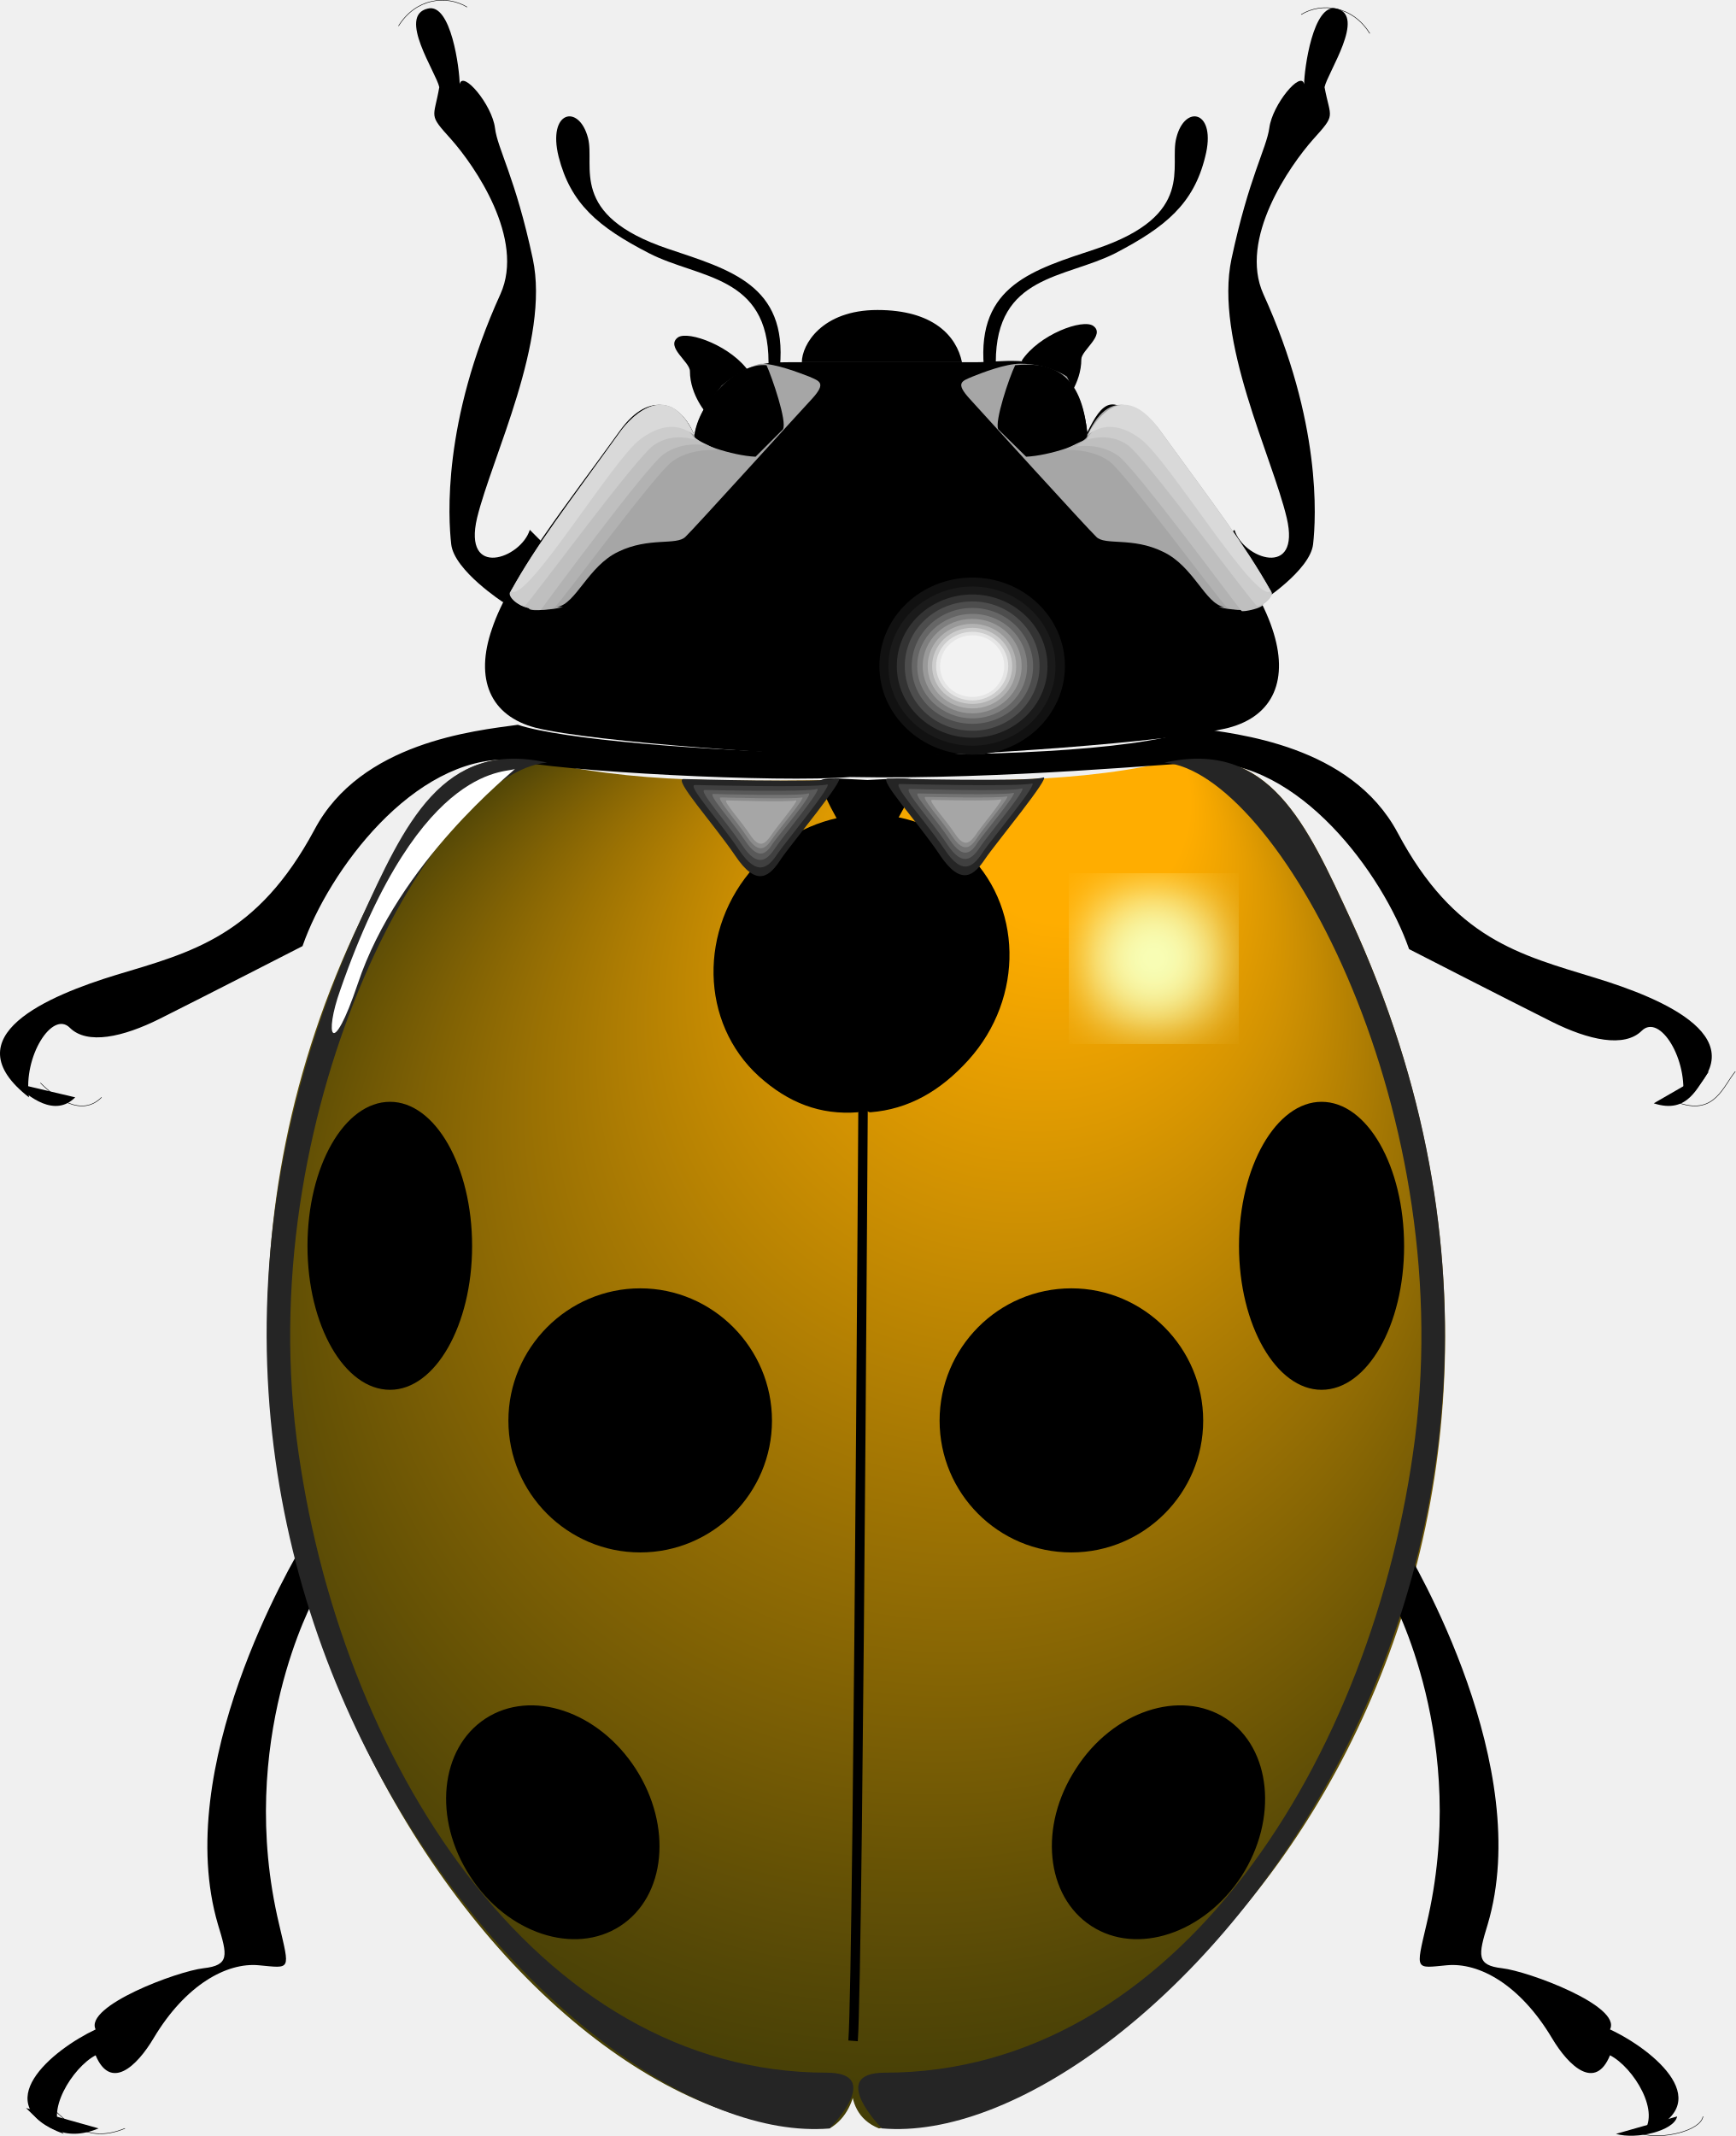
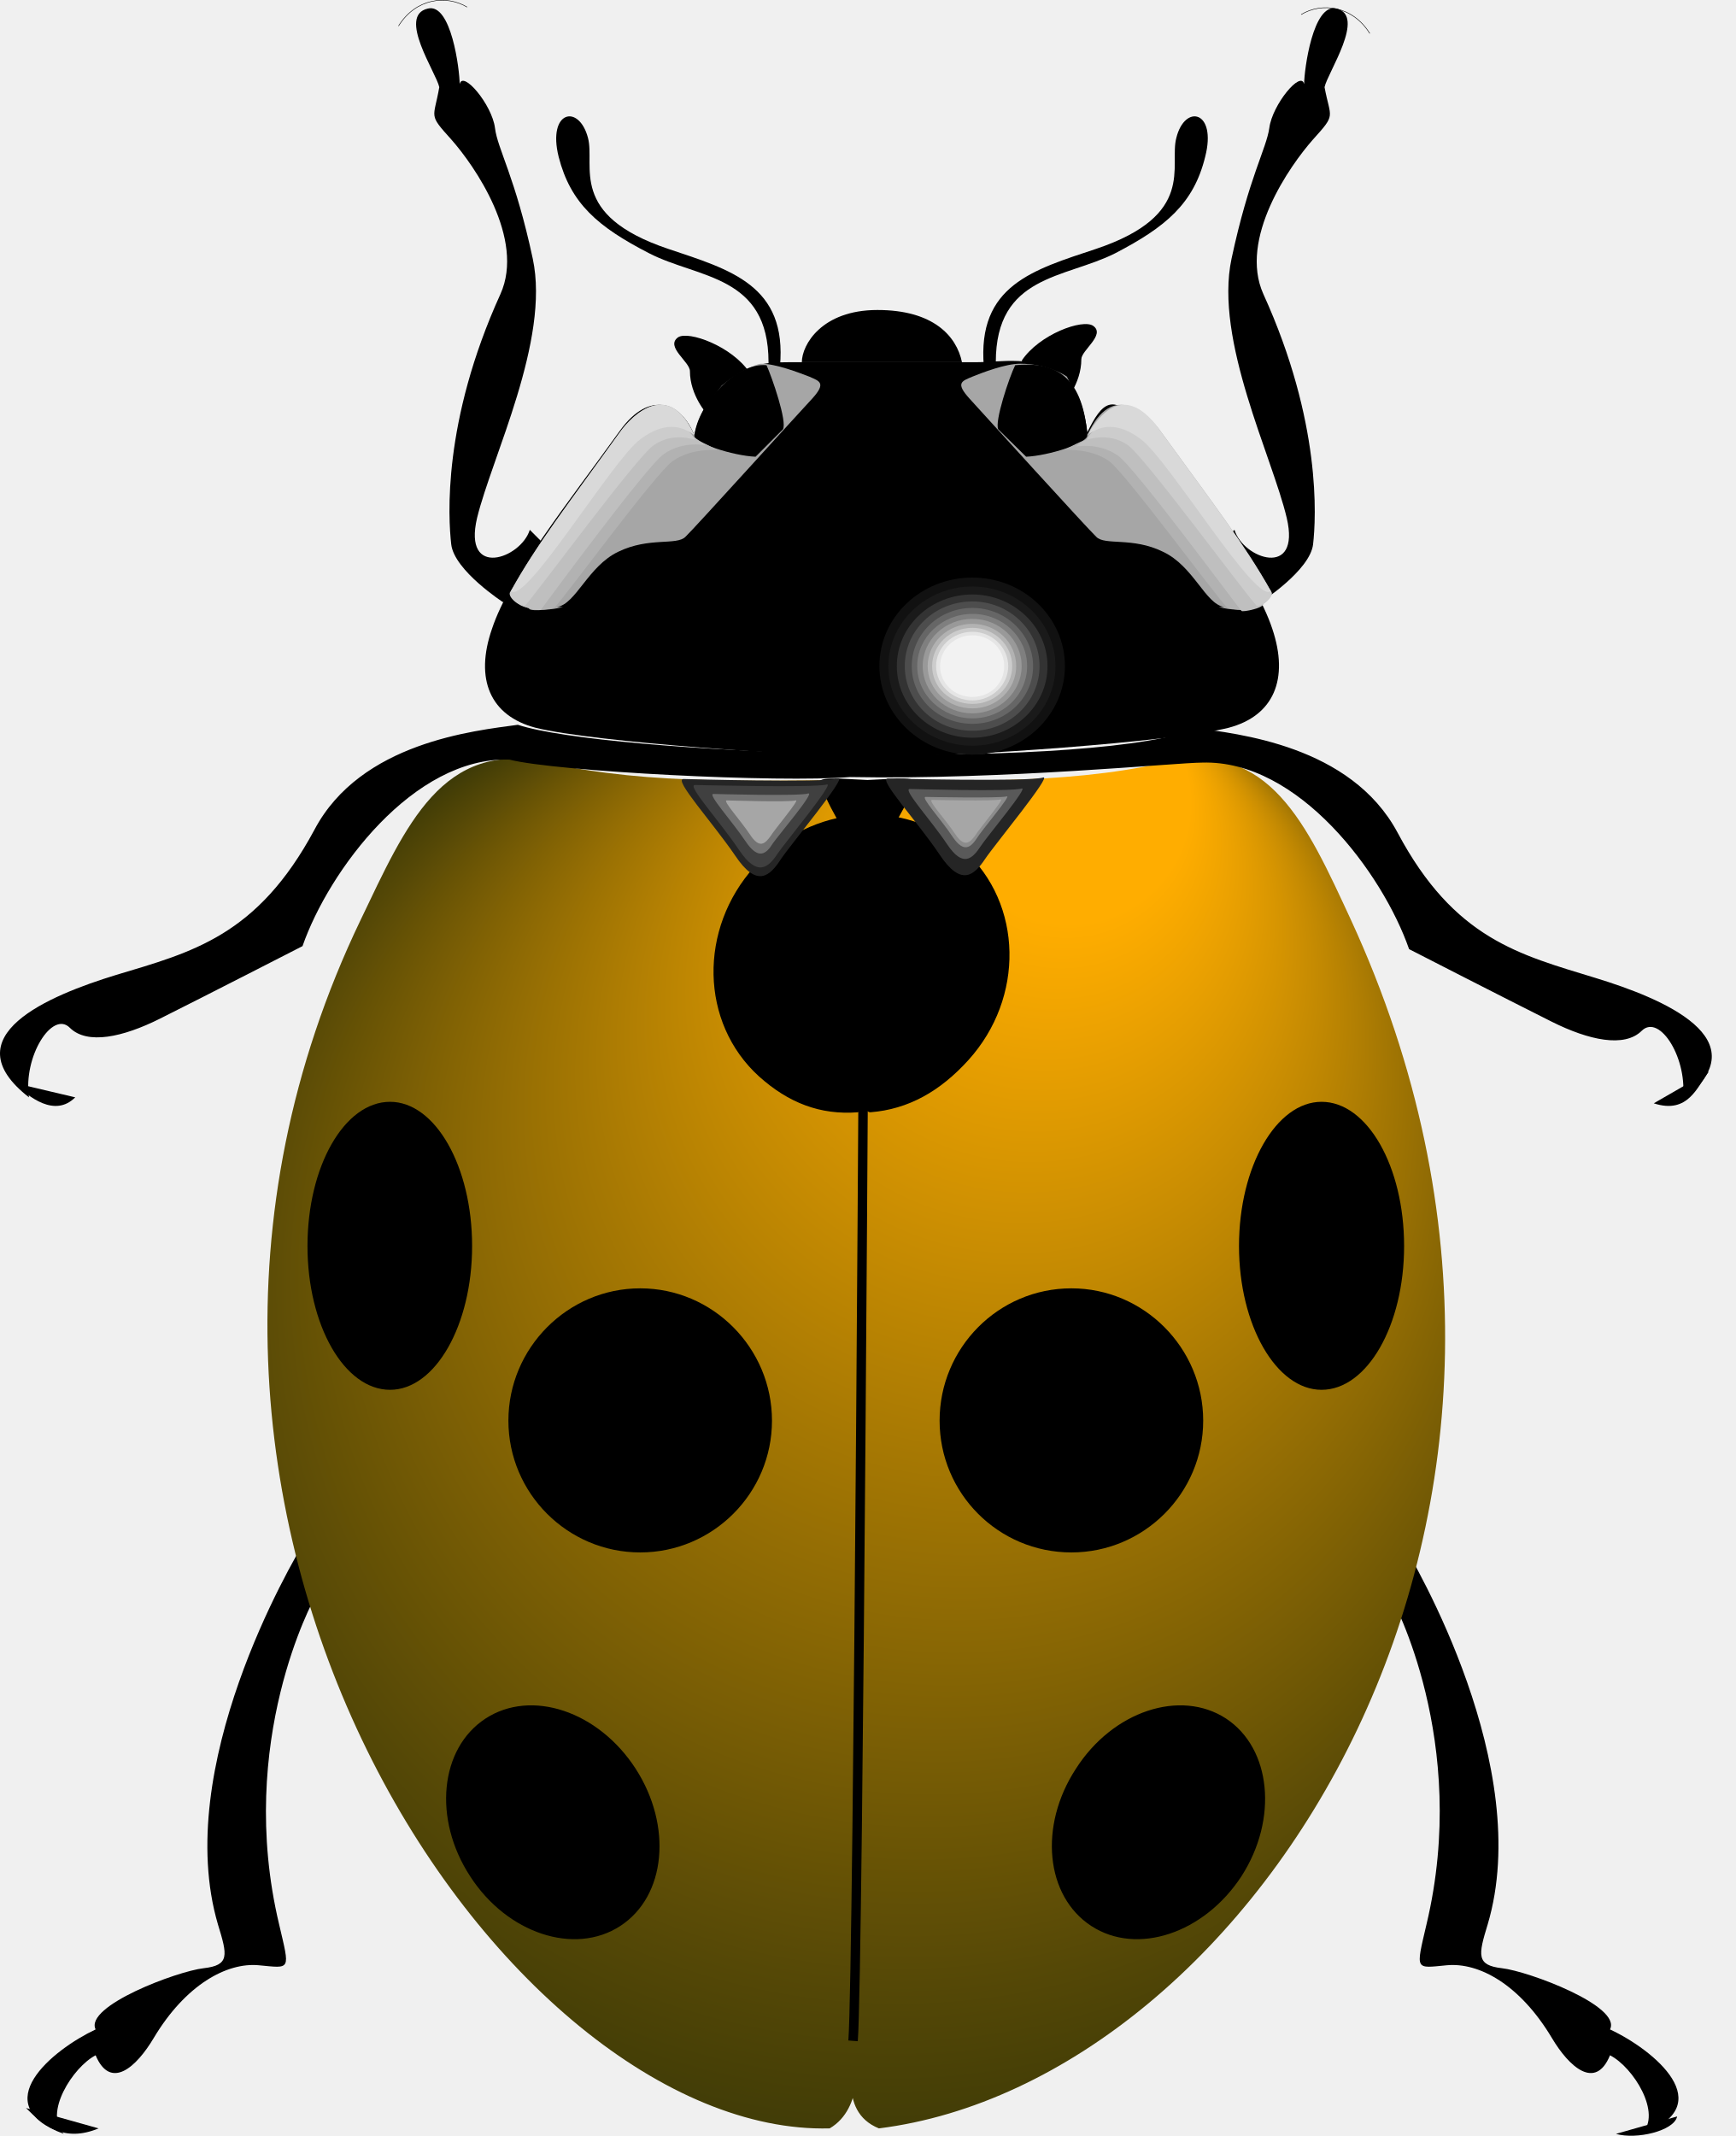
- <svg xmlns="http://www.w3.org/2000/svg" xml:space="preserve" enable-background="new 0 0 252 313" viewBox="0 0 245.737 302.417" height="100%" width="100%" y="0px" x="0px" id="housefly" version="1.1">
+ <svg xmlns="http://www.w3.org/2000/svg" version="1.1" id="housefly" x="0px" y="0px" width="100%" height="100%" viewBox="0 0 245.737 302.417" enable-background="new 0 0 252 313" xml:space="preserve">
  <defs id="defs177" />
  <filter id="AI_GaussianBlur_4">
-     <feGaussianBlur id="feGaussianBlur10" stdDeviation="4" />
+     <feGaussianBlur stdDeviation="4" id="feGaussianBlur10" />
  </filter>
-   <g transform="translate(-5.609194,-5.292161)" id="ladybug_parts">
-     <path id="path13" d="m 131.96,56.576 c 6.548,0 5.563,0 11.76,0 3.662,0 8.45,-1.057 12.321,1.831 3.029,2.253 3.521,8.097 3.521,8.097 2.043,-4.153 3.733,-6.196 8.028,-0.21 7.464,10.282 15.705,20.563 18.168,28.027 2.396,7.112 0.212,12.323 -6.197,14.013 -8.237,2.042 -37.953,4.083 -49.079,4.083 -11.128,0 -40.775,-2.041 -49.013,-4.083 -6.479,-1.69 -8.663,-6.901 -6.197,-14.013 2.464,-7.463 10.704,-17.745 18.097,-28.027 4.297,-5.985 8.803,-3.873 10.563,0.634 0,0 0.776,-4.576 4.438,-7.394 3.448,-2.677 5.21,-2.958 8.941,-2.958 6.198,0 8.029,0 14.649,0 z" />
-     <path id="path15" d="M 116.045,57.209 C 117.102,45.659 109.002,43.477 100.201,40.52 85.976,35.731 89.92,28.76 88.863,24.816 c -1.268,-4.859 -5.775,-3.873 -4.154,2.675 1.69,6.619 5.562,9.93 12.816,13.662 6.969,3.592 16.901,3.029 16.901,15.422 0,1.691 1.619,0.634 1.619,0.634 z" />
-     <path id="path17" d="m 111.749,58.054 c -2.465,-3.732 -8.662,-5.985 -10.141,-4.999 -1.831,1.336 1.69,3.45 1.69,4.788 0,3.45 2.463,6.125 2.463,6.125 z" />
-     <path id="path19" d="m 76.891,90.587 5.353,-8.661 -1.619,-1.62 c -1.268,4.084 -9.508,6.972 -7.465,-1.689 2.112,-8.662 10.351,-25.139 7.887,-36.688 -2.466,-11.55 -5,-15.563 -5.352,-18.521 -0.423,-3.309 -4.578,-8.238 -5.001,-6.197 0,-2.041 -1.196,-11.548 -4.507,-10.703 -4.366,0.986 1.198,9.084 1.621,11.125 -0.776,4.507 -1.621,3.733 1.69,7.395 3.309,3.732 10.491,14.083 6.97,21.9 -8.237,18.098 -7.393,31.689 -6.97,35.421 0.422,3.732 7.393,8.238 7.393,8.238 z" />
-     <path id="path21" d="m 144.916,57.209 c -0.986,-11.55 7.041,-13.732 15.914,-16.689 14.225,-4.789 10.281,-11.76 11.338,-15.704 1.197,-4.859 5.775,-3.873 4.085,2.675 -1.621,6.619 -5.563,9.93 -12.747,13.662 -7.112,3.592 -16.899,3.029 -16.899,15.422 -0.001,1.691 -1.691,0.634 -1.691,0.634 z" />
-     <path id="path23" d="m 150.269,56.364 c 2.465,-3.731 8.661,-5.985 10.14,-4.929 1.762,1.267 -1.691,3.45 -1.691,4.718 0,3.521 -2.463,6.197 -2.463,6.197 z" />
-     <path id="path25" d="m 184.068,90.587 -5.352,-8.661 1.689,-1.62 c 1.197,4.084 9.436,6.972 7.396,-1.689 -2.043,-8.662 -10.281,-25.139 -7.817,-36.688 2.467,-11.55 4.93,-15.563 5.352,-18.521 0.423,-3.309 4.506,-8.238 4.929,-6.197 0,-2.041 1.268,-11.548 4.578,-10.703 4.226,0.986 -1.267,9.084 -1.689,11.125 0.845,4.507 1.689,3.733 -1.621,7.395 -3.309,3.732 -10.561,14.083 -7.041,21.9 8.239,18.098 7.465,31.689 7.041,35.421 -0.423,3.732 -7.465,8.238 -7.465,8.238 z" />
-     <path id="path27" d="m 119.143,56.576 c 0,-2.465 2.815,-7.395 10.703,-7.395 7.887,0 11.197,3.663 11.972,7.395 z" />
-     <path style="fill:#a6a6a6;stroke:#000000;stroke-width:0" id="path29" d="m 107.807,59.884 c 2.463,-2.041 4.998,-3.097 5.561,-3.097 2.113,0 5.354,1.267 6.833,1.83 1.407,0.634 2.464,0.844 0.422,3.099 -2.112,2.253 -16.69,18.379 -17.958,19.576 -1.268,1.269 -5.139,0 -9.505,2.113 -4.296,2.042 -5.987,7.395 -8.664,7.818 h 0.845 c -3.52,0.985 -7.604,0 -7.392,-2.254 3.662,-6.619 8.028,-12.183 15.42,-22.465 1.903,-2.675 7.042,-7.464 10.563,0.423 0.352,-2.746 3.875,-7.043 3.875,-7.043 z" />
-     <path id="path31" d="m 114.144,56.998 c 0.772,1.69 2.958,8.028 2.322,9.083 l -3.871,3.874 c -3.239,-0.14 -8.873,-1.972 -8.663,-3.028 0.562,-4.576 5.987,-10.351 10.212,-9.929 z" />
-     <radialGradient gradientUnits="userSpaceOnUse" gradientTransform="matrix(-0.4797,0.8774,-0.8776,-0.4798,372.399,196.3179)" fy="229.428" fx="18.431" r="111.519" cy="208.549" cx="127.978" id="shell_1_">
-       <stop id="stop33" style="stop-color:#FFAD00" offset="0.154" />
-       <stop id="stop35" style="stop-color:#A67803" offset="0.505" />
-       <stop id="stop37" style="stop-color:#554806" offset="0.845" />
-       <stop id="stop39" style="stop-color:#353507" offset="1" />
+   <g style="display:inline" id="ladybug_parts" transform="translate(-5.609194,-5.292161)">
+     <path style="display:inline" d="m 131.96,56.576 c 6.548,0 5.563,0 11.76,0 3.662,0 8.45,-1.057 12.321,1.831 3.029,2.253 3.521,8.097 3.521,8.097 2.043,-4.153 3.733,-6.196 8.028,-0.21 7.464,10.282 15.705,20.563 18.168,28.027 2.396,7.112 0.212,12.323 -6.197,14.013 -8.237,2.042 -37.953,4.083 -49.079,4.083 -11.128,0 -40.775,-2.041 -49.013,-4.083 -6.479,-1.69 -8.663,-6.901 -6.197,-14.013 2.464,-7.463 10.704,-17.745 18.097,-28.027 4.297,-5.985 8.803,-3.873 10.563,0.634 0,0 0.776,-4.576 4.438,-7.394 3.448,-2.677 5.21,-2.958 8.941,-2.958 6.198,0 8.029,0 14.649,0 z" id="path13" />
+     <path style="display:inline" d="M 116.045,57.209 C 117.102,45.659 109.002,43.477 100.201,40.52 85.976,35.731 89.92,28.76 88.863,24.816 c -1.268,-4.859 -5.775,-3.873 -4.154,2.675 1.69,6.619 5.562,9.93 12.816,13.662 6.969,3.592 16.901,3.029 16.901,15.422 0,1.691 1.619,0.634 1.619,0.634 z" id="path15" />
+     <path style="display:inline" d="m 111.749,58.054 c -2.465,-3.732 -8.662,-5.985 -10.141,-4.999 -1.831,1.336 1.69,3.45 1.69,4.788 0,3.45 2.463,6.125 2.463,6.125 z" id="path17" />
+     <path style="display:inline" d="m 76.891,90.587 5.353,-8.661 -1.619,-1.62 c -1.268,4.084 -9.508,6.972 -7.465,-1.689 2.112,-8.662 10.351,-25.139 7.887,-36.688 -2.466,-11.55 -5,-15.563 -5.352,-18.521 -0.423,-3.309 -4.578,-8.238 -5.001,-6.197 0,-2.041 -1.196,-11.548 -4.507,-10.703 -4.366,0.986 1.198,9.084 1.621,11.125 -0.776,4.507 -1.621,3.733 1.69,7.395 3.309,3.732 10.491,14.083 6.97,21.9 -8.237,18.098 -7.393,31.689 -6.97,35.421 0.422,3.732 7.393,8.238 7.393,8.238 z" id="path19" />
+     <path style="display:inline" d="m 144.916,57.209 c -0.986,-11.55 7.041,-13.732 15.914,-16.689 14.225,-4.789 10.281,-11.76 11.338,-15.704 1.197,-4.859 5.775,-3.873 4.085,2.675 -1.621,6.619 -5.563,9.93 -12.747,13.662 -7.112,3.592 -16.899,3.029 -16.899,15.422 -0.001,1.691 -1.691,0.634 -1.691,0.634 z" id="path21" />
+     <path style="display:inline" d="m 150.269,56.364 c 2.465,-3.731 8.661,-5.985 10.14,-4.929 1.762,1.267 -1.691,3.45 -1.691,4.718 0,3.521 -2.463,6.197 -2.463,6.197 z" id="path23" />
+     <path style="display:inline" d="m 184.068,90.587 -5.352,-8.661 1.689,-1.62 c 1.197,4.084 9.436,6.972 7.396,-1.689 -2.043,-8.662 -10.281,-25.139 -7.817,-36.688 2.467,-11.55 4.93,-15.563 5.352,-18.521 0.423,-3.309 4.506,-8.238 4.929,-6.197 0,-2.041 1.268,-11.548 4.578,-10.703 4.226,0.986 -1.267,9.084 -1.689,11.125 0.845,4.507 1.689,3.733 -1.621,7.395 -3.309,3.732 -10.561,14.083 -7.041,21.9 8.239,18.098 7.465,31.689 7.041,35.421 -0.423,3.732 -7.465,8.238 -7.465,8.238 z" id="path25" />
+     <path style="display:inline" d="m 119.143,56.576 c 0,-2.465 2.815,-7.395 10.703,-7.395 7.887,0 11.197,3.663 11.972,7.395 z" id="path27" />
+     <path d="m 107.807,59.884 c 2.463,-2.041 4.998,-3.097 5.561,-3.097 2.113,0 5.354,1.267 6.833,1.83 1.407,0.634 2.464,0.844 0.422,3.099 -2.112,2.253 -16.69,18.379 -17.958,19.576 -1.268,1.269 -5.139,0 -9.505,2.113 -4.296,2.042 -5.987,7.395 -8.664,7.818 h 0.845 c -3.52,0.985 -7.604,0 -7.392,-2.254 3.662,-6.619 8.028,-12.183 15.42,-22.465 1.903,-2.675 7.042,-7.464 10.563,0.423 0.352,-2.746 3.875,-7.043 3.875,-7.043 z" id="path29" style="display:inline;fill:#a6a6a6;stroke:#000000;stroke-width:0" />
+     <path style="display:inline" d="m 114.144,56.998 c 0.772,1.69 2.958,8.028 2.322,9.083 l -3.871,3.874 c -3.239,-0.14 -8.873,-1.972 -8.663,-3.028 0.562,-4.576 5.987,-10.351 10.212,-9.929 z" id="path31" />
+     <radialGradient id="shell_1_" cx="127.978" cy="208.549" r="111.519" fx="18.431" fy="229.428" gradientTransform="matrix(-0.4797,0.8774,-0.8776,-0.4798,372.399,196.3179)" gradientUnits="userSpaceOnUse">
+       <stop offset="0.154" style="stop-color:#FFAD00" id="stop33" />
+       <stop offset="0.505" style="stop-color:#A67803" id="stop35" />
+       <stop offset="0.845" style="stop-color:#554806" id="stop37" />
+       <stop offset="1" style="stop-color:#353507" id="stop39" />
    </radialGradient>
-     <path style="fill:url(#shell_1_)" d="m 130.058,306.632 c 52.814,-6.619 105.558,-87.039 66.827,-171.118 -6.266,-13.52 -11.549,-25.562 -26.406,-22.252 -14.86,3.311 -30.492,2.465 -45.349,2.465 h 3.308 c -14.857,0 -30.49,0.845 -45.35,-2.465 -14.857,-3.31 -19.999,8.873 -26.406,22.252 -40.42,84.079 20.631,172.316 66.403,171.118 4.93,-2.887 3.734,-10.35 3.734,-10.35 0,0 -2.888,7.887 3.239,10.35 z" id="shell" />
-     <path id="path43" d="m 48.864,223.327 c -2.041,3.31 -18.942,32.18 -12.394,54.432 1.339,4.367 1.69,5.776 -2.041,6.198 -3.732,0.423 -16.9,5.353 -15.282,8.664 -6.125,2.886 -15.632,10.702 -4.506,14.787 -2.886,-2.889 1.268,-9.437 4.506,-11.126 2.113,4.998 5.775,1.689 8.241,-2.468 4.507,-7.533 10.351,-10.702 14.857,-10.279 4.578,0.422 4.437,0.845 2.888,-5.776 -6.197,-25.982 4.999,-46.193 4.999,-46.193 z" />
-     <path id="path45" d="m 203.927,223.327 c 2.043,3.31 18.943,32.18 12.325,54.432 -1.341,4.367 -1.62,5.776 2.04,6.198 3.732,0.423 16.973,5.353 15.282,8.664 6.195,2.886 15.702,10.702 4.507,14.787 2.887,-2.889 -1.198,-9.437 -4.507,-11.126 -2.043,4.998 -5.774,1.689 -8.24,-2.468 -4.508,-7.533 -10.281,-10.702 -14.858,-10.279 -4.506,0.422 -4.437,0.845 -2.889,-5.776 6.197,-25.982 -4.928,-46.193 -4.928,-46.193 z" />
-     <path id="path47" d="m 175.831,113.262 c 13.661,-0.423 25.562,15.704 29.294,26.408 0,0 13.588,6.971 20.209,10.281 5.211,2.605 10.281,3.731 12.747,1.267 2.536,-2.465 6.619,4.085 5.773,9.859 11.196,-8.663 -2.887,-14.437 -12.323,-17.323 -10.773,-3.31 -19.998,-5.493 -28.027,-20.563 -6.619,-12.394 -22.674,-14.014 -28.872,-14.859 l -0.421,0.422 c -17.325,5.774 -82.883,3.24 -95.277,-0.845 -6.127,0.845 -22.252,2.465 -28.802,14.859 -8.097,15.07 -17.322,17.323 -28.096,20.563 -9.436,2.886 -23.451,8.661 -12.324,17.322 -0.846,-5.773 3.311,-12.323 5.774,-9.859 2.466,2.464 7.536,1.338 12.748,-1.267 6.618,-3.311 20.208,-10.281 20.208,-10.281 3.733,-10.704 15.705,-26.831 29.294,-26.409 6.551,1.69 38.309,3.311 48.238,2.466 21.83,0.425 46.194,-2.041 49.857,-2.041 z" />
-     <path style="fill:#a6a6a6" id="path49" d="m 156.678,58.617 c -0.496,-0.352 -3.03,-1.83 -6.62,-1.83 -2.114,0 -5.352,1.267 -6.761,1.83 -1.479,0.634 -2.467,0.844 -0.423,3.099 2.042,2.253 16.688,18.379 17.956,19.576 1.198,1.269 5.143,0 9.437,2.113 4.365,2.042 5.986,7.395 8.662,7.818 h -0.775 c 3.45,0.985 7.605,0 7.396,-2.254 -3.733,-6.619 -8.028,-12.183 -15.492,-22.465 -1.832,-2.675 -6.973,-7.464 -10.494,0.423 -0.634,-3.872 -2.886,-8.31 -2.886,-8.31 z" />
-     <path id="path51" d="m 149.353,56.998 c -0.846,1.69 -2.958,8.028 -2.394,9.083 l 3.944,3.874 c 3.167,-0.14 8.73,-1.902 8.659,-3.028 -0.703,-9.014 -5.139,-10.422 -10.209,-9.929 z" />
-     <path id="path53" d="m 151.254,67.842 c 1.407,0 2.534,-1.056 2.534,-2.324 0,-1.337 -1.127,-2.323 -2.534,-2.323 -1.549,0 -2.677,0.985 -2.677,2.323 0,1.268 1.128,2.324 2.677,2.324 z" />
-     <path id="path55" d="m 151.254,67.49 c 1.127,0 2.185,-0.846 2.185,-1.972 0,-1.126 -1.058,-1.972 -2.185,-1.972 -1.27,0 -2.323,0.846 -2.323,1.972 0,1.126 1.053,1.972 2.323,1.972 z" />
-     <path id="path57" d="m 151.254,67.208 c 0.985,0 1.83,-0.705 1.83,-1.69 0,-0.915 -0.845,-1.689 -1.83,-1.689 -1.128,0 -1.973,0.775 -1.973,1.689 0,0.985 0.845,1.69 1.973,1.69 z" />
-     <path id="path59" d="m 151.254,66.927 c 0.845,0 1.549,-0.634 1.549,-1.409 0,-0.774 -0.704,-1.409 -1.549,-1.409 -0.985,0 -1.69,0.635 -1.69,1.409 -0.001,0.775 0.705,1.409 1.69,1.409 z" />
-     <path id="path61" d="m 151.254,66.716 c 0.703,0 1.339,-0.494 1.339,-1.198 0,-0.705 -0.636,-1.196 -1.339,-1.196 -0.774,0 -1.408,0.492 -1.408,1.196 0,0.704 0.633,1.198 1.408,1.198 z" />
-     <path style="fill:none;stroke:#000000;stroke-width:0.071" id="path63" d="m 189.842,7.352 c 2.889,-1.759 7.256,-1.267 9.719,2.676" />
-     <path style="fill:none;stroke:#000000;stroke-width:0.071" id="path65" d="M 71.752,6.296 C 68.794,4.536 64.498,5.029 62.033,8.972" />
-     <path id="path67" d="m 7.599,158.612 c 2.113,2.042 5.774,4.929 8.663,2.042" />
-     <path id="path69" d="m 247.587,156.993 c -1.619,2.041 -2.887,6.125 -7.817,4.507" />
-     <path id="path71" d="m 234.419,307.408 c 2.886,0.844 8.237,-0.423 8.66,-2.467" />
-     <path id="path73" d="m 9.29,303.745 c 2.465,2.464 5.351,4.93 10.28,2.887" />
-     <path style="fill:#b2b2b2" id="path75" d="m 107.17,68.97 c -1.898,-0.846 -5.42,-3.311 -8.027,-0.776 -2.181,2.184 -17.604,22.042 -18.518,23.028 -0.845,0.773 3.099,0.422 3.52,0.069 1.338,-1.337 14.294,-19.013 16.689,-20.703 2.888,-2.041 6.549,-1.478 6.336,-1.618 z" />
-     <path style="fill:#bfbfbf" id="path77" d="m 105.552,68.335 c -1.761,-1.268 -5.069,-3.662 -7.604,-1.056 -2.254,2.183 -18.45,22.041 -18.872,23.308 -0.213,0.635 2.958,1.198 3.098,1.057 1.196,-1.62 14.999,-20.352 17.393,-22.042 2.887,-2.041 6.125,-1.196 5.985,-1.267 z" />
-     <path style="fill:#cccccc" id="path79" d="m 104.003,67.49 c -1.057,-2.042 -4.929,-4.084 -7.535,-1.55 -2.183,2.184 -17.606,22.042 -18.52,23.028 -0.845,0.774 1.618,2.464 2.041,2.041 1.339,-1.408 15.773,-21.054 18.168,-22.674 2.889,-2.042 5.987,-0.633 5.846,-0.845 z" />
-     <path style="fill:#d9d9d9" id="path81" d="m 77.948,88.968 c 3.662,-6.619 8.028,-12.183 15.42,-22.465 1.903,-2.675 7.042,-7.464 10.563,0.423 -1.899,-1.479 -4.366,-1.901 -7.674,0.563 -4.015,3.03 -16.268,23.52 -18.309,21.479 z" />
-     <path style="fill:#b2b2b2" id="path83" d="m 156.254,68.97 c 1.972,-0.846 5.493,-3.311 8.027,-0.776 2.323,2.325 17.747,22.183 18.591,23.028 0.773,0.773 -3.099,0.422 -3.52,0.069 -1.409,-1.337 -14.366,-19.013 -16.692,-20.703 -2.885,-2.041 -6.619,-1.478 -6.406,-1.618 z" />
-     <path style="fill:#bfbfbf" id="path85" d="m 157.944,68.476 c 1.759,-1.196 5.07,-3.59 7.676,-0.985 2.182,2.112 18.448,22.042 18.871,23.238 0.211,0.634 -2.958,1.268 -3.099,1.057 -1.268,-1.549 -15.069,-20.281 -17.465,-21.97 -2.884,-2.045 -6.196,-1.2 -5.983,-1.34 z" />
-     <path style="fill:#cccccc" id="path87" d="m 159.493,67.49 c 0.986,-2.042 4.929,-4.084 7.464,-1.55 2.182,2.184 17.674,22.042 18.592,23.028 0.772,0.774 -1.62,2.464 -2.043,2.041 -1.409,-1.408 -15.844,-21.054 -18.17,-22.674 -2.886,-2.042 -5.983,-0.633 -5.843,-0.845 z" />
-     <path style="fill:#d9d9d9" id="path89" d="m 185.549,88.968 c -3.733,-6.619 -8.028,-12.183 -15.492,-22.465 -1.832,-2.675 -5.987,-7.464 -10.494,0.423 1.831,-1.479 4.365,-1.901 7.605,0.563 4.015,3.03 16.338,23.52 18.381,21.479 z" />
-     <path style="fill:#111111" id="path91" d="m 143.297,112.135 c 7.183,0 13.097,-5.634 13.097,-12.535 0,-6.971 -5.914,-12.534 -13.097,-12.534 -7.254,0 -13.17,5.563 -13.17,12.534 0,6.901 5.916,12.535 13.17,12.535 z" />
-     <path style="fill:#1a1a1a" id="path93" d="m 143.297,110.868 c 6.479,0 11.76,-4.999 11.76,-11.267 0,-6.196 -5.281,-11.268 -11.76,-11.268 -6.55,0 -11.9,5.072 -11.9,11.268 -0.001,6.268 5.35,11.267 11.9,11.267 z" />
-     <path style="fill:#333333" id="path95" d="m 143.297,109.741 c 5.774,0 10.632,-4.506 10.632,-10.141 0,-5.633 -4.857,-10.14 -10.632,-10.14 -5.914,0 -10.705,4.507 -10.705,10.14 0,5.635 4.791,10.141 10.705,10.141 z" />
-     <path style="fill:#4d4d4d" id="path97" d="m 143.297,108.755 c 5.21,0 9.506,-4.083 9.506,-9.155 0,-5.069 -4.296,-9.153 -9.506,-9.153 -5.353,0 -9.577,4.084 -9.577,9.153 0,5.072 4.224,9.155 9.577,9.155 z" />
-     <path style="fill:#666666" id="path99" d="m 143.297,107.77 c 4.718,0 8.592,-3.591 8.592,-8.169 0,-4.507 -3.874,-8.238 -8.592,-8.238 -4.789,0 -8.591,3.731 -8.591,8.238 0,4.578 3.802,8.169 8.591,8.169 z" />
-     <path style="fill:#7f7f7f" id="path101" d="m 143.297,106.996 c 4.294,0 7.745,-3.31 7.745,-7.395 0,-4.084 -3.451,-7.393 -7.745,-7.393 -4.296,0 -7.817,3.309 -7.817,7.393 -10e-4,4.085 3.521,7.395 7.817,7.395 z" />
-     <path style="fill:#999999" id="path103" d="m 143.297,106.291 c 3.802,0 6.972,-3.028 6.972,-6.69 0,-3.731 -3.17,-6.689 -6.972,-6.689 -3.875,0 -7.042,2.958 -7.042,6.689 0,3.662 3.167,6.69 7.042,6.69 z" />
-     <path style="fill:#b2b2b2" id="path105" d="m 143.297,105.587 c 3.449,0 6.197,-2.676 6.197,-5.987 0,-3.309 -2.748,-5.984 -6.197,-5.984 -3.521,0 -6.338,2.676 -6.338,5.984 0,3.311 2.817,5.987 6.338,5.987 z" />
-     <path style="fill:#cccccc" id="path107" d="m 143.297,104.953 c 3.098,0 5.634,-2.323 5.634,-5.352 0,-2.958 -2.536,-5.421 -5.634,-5.421 -3.17,0 -5.705,2.464 -5.705,5.421 0,3.029 2.535,5.352 5.705,5.352 z" />
-     <path style="fill:#e5e5e5" id="path109" d="m 143.297,104.46 c 2.745,0 5.071,-2.184 5.071,-4.86 0,-2.676 -2.326,-4.858 -5.071,-4.858 -2.816,0 -5.143,2.183 -5.143,4.858 0,2.677 2.326,4.86 5.143,4.86 z" />
-     <path style="fill:#f2f2f2" id="path111" d="m 143.297,103.967 c 2.535,0 4.507,-1.9 4.507,-4.366 0,-2.395 -1.972,-4.366 -4.507,-4.366 -2.534,0 -4.578,1.971 -4.578,4.366 0,2.465 2.044,4.366 4.578,4.366 z" />
-     <path id="path113" d="m 96.258,225.087 c 10.28,0 18.658,-8.38 18.658,-18.659 0,-10.282 -8.378,-18.732 -18.658,-18.732 -10.282,0 -18.663,8.45 -18.663,18.732 0,10.279 8.381,18.659 18.663,18.659 z" />
-     <path id="path115" d="m 60.836,202.063 c 6.409,0 11.62,-9.155 11.62,-20.354 0,-11.266 -5.211,-20.422 -11.62,-20.422 -6.479,0 -11.69,9.156 -11.69,20.422 0,11.198 5.21,20.354 11.69,20.354 z" />
-     <path id="path117" d="m 93.44,277.973 c 6.479,-4.225 7.394,-14.156 2.181,-22.253 -5.279,-8.168 -14.788,-11.337 -21.266,-7.112 -6.479,4.225 -7.465,14.225 -2.182,22.322 5.212,8.096 14.788,11.267 21.267,7.043 z" />
-     <path id="path119" d="m 157.31,225.087 c -10.351,0 -18.661,-8.38 -18.661,-18.659 0,-10.282 8.311,-18.732 18.661,-18.732 10.281,0 18.662,8.45 18.662,18.732 0,10.279 -8.381,18.659 -18.662,18.659 z" />
-     <path id="path121" d="m 192.73,202.063 c -6.409,0 -11.688,-9.155 -11.688,-20.354 0,-11.266 5.279,-20.422 11.688,-20.422 6.479,0 11.69,9.156 11.69,20.422 0.001,11.198 -5.211,20.354 -11.69,20.354 z" />
-     <path id="path123" d="m 160.125,277.973 c -6.478,-4.225 -7.464,-14.156 -2.181,-22.253 5.21,-8.168 14.789,-11.337 21.267,-7.112 6.407,4.225 7.393,14.225 2.182,22.322 -5.281,8.096 -14.789,11.267 -21.268,7.043 z" />
-     <path id="path125" d="m 128.861,162.768 c 5.35,-0.423 9.857,-2.958 13.873,-7.396 7.955,-8.801 7.745,-22.111 -0.636,-29.717 -8.379,-7.533 -21.617,-6.548 -29.646,2.326 -7.959,8.802 -7.745,22.111 0.633,29.716 4.156,3.731 8.663,5.493 14.015,5.071 0.282,-0.213 0.704,-1.268 0.845,-1.69 -0.14,0.844 0.283,1.69 0.916,1.69 z" />
-     <path style="fill:none;stroke:#000000;stroke-width:1.339" id="path127" d="m 128.015,128.121 c 0,0 -0.845,156.259 -1.617,166.116" />
-     <path id="path129" d="m 130.482,125.233 c 1.616,-2.958 2.884,-4.929 3.942,-7.253 1.055,-2.253 1.478,-2.465 -1.833,-2.465 l -4.154,0.212 -4.152,-0.212 c -3.382,0 -2.89,0.212 -1.832,2.465 1.056,2.324 2.253,4.295 3.944,7.253 1.548,2.676 3.167,2.043 4.085,0 z" />
-     <path style="fill:#252525" id="path131" d="m 102.382,115.586 c 0,0 19.999,0.563 21.903,-0.071 1.406,-0.422 -6.903,9.576 -8.1,11.408 -1.551,2.394 -3.381,4.156 -6.48,-0.493 -3.167,-4.647 -8.801,-10.844 -7.323,-10.844 z" />
-     <path style="fill:#404040" id="path133" d="m 104.003,116.432 c 0,0 17.042,0.422 18.661,-0.071 1.267,-0.422 -5.845,8.169 -6.903,9.718 -1.335,2.042 -2.884,3.451 -5.491,-0.424 -2.676,-4.012 -7.464,-9.223 -6.267,-9.223 z" />
-     <path style="fill:#595959" id="path135" d="m 105.413,117.135 c 0,0 14.506,0.352 15.843,-0.14 1.055,-0.282 -4.998,6.971 -5.845,8.309 -1.128,1.69 -2.466,3.027 -4.72,-0.352 -2.253,-3.38 -6.336,-7.817 -5.278,-7.817 z" />
-     <path style="fill:#737373" id="path137" d="m 106.606,117.699 c 0,0 12.326,0.351 13.452,-0.071 0.986,-0.21 -4.225,5.916 -5.001,7.042 -0.914,1.48 -2.041,2.535 -3.943,-0.351 -1.9,-2.817 -5.352,-6.62 -4.508,-6.62 z" />
-     <path style="fill:#8c8c8c" id="path139" d="m 107.666,118.192 c 0,0 10.421,0.282 11.477,0 0.776,-0.211 -3.662,5 -4.227,5.915 -0.844,1.268 -1.83,2.184 -3.448,-0.21 -1.621,-2.466 -4.577,-5.705 -3.802,-5.705 z" />
-     <path style="fill:#a6a6a6" id="path141" d="m 108.511,118.614 c 0,0 8.871,0.282 9.786,0 0.636,-0.21 -3.098,4.225 -3.591,5.07 -0.775,1.057 -1.548,1.831 -2.888,-0.21 -1.408,-2.114 -3.944,-4.86 -3.307,-4.86 z" />
-     <path style="fill:#252525" id="path143" d="m 131.326,115.516 c 0,0 19.999,0.494 21.97,-0.141 1.408,-0.492 -6.901,9.577 -8.168,11.479 -1.549,2.324 -3.382,4.084 -6.479,-0.563 -3.097,-4.648 -8.803,-10.775 -7.323,-10.775 z" />
-     <path style="fill:#404040" id="path145" d="m 133.017,116.291 c 0,0 17.041,0.422 18.658,-0.071 1.269,-0.352 -5.843,8.099 -6.9,9.717 -1.336,2.044 -2.887,3.521 -5.492,-0.491 -2.677,-3.944 -7.466,-9.155 -6.266,-9.155 z" />
-     <path style="fill:#595959" id="path147" d="m 134.425,116.995 c 0,0 14.506,0.422 15.844,-0.07 1.057,-0.282 -5,6.9 -5.845,8.239 -1.127,1.69 -2.465,3.028 -4.719,-0.353 -2.254,-3.38 -6.339,-7.816 -5.28,-7.816 z" />
-     <path style="fill:#737373" id="path149" d="m 135.62,117.628 c 0,0 12.323,0.282 13.451,-0.07 0.913,-0.353 -4.226,5.845 -5.001,6.972 -0.915,1.479 -2.041,2.535 -3.943,-0.282 -1.899,-2.888 -5.353,-6.62 -4.507,-6.62 z" />
-     <path style="fill:#8c8c8c" id="path151" d="m 136.677,118.122 c 0,0 10.422,0.21 11.479,-0.072 0.775,-0.281 -3.662,4.93 -4.226,5.916 -0.845,1.268 -1.831,2.184 -3.449,-0.211 -1.621,-2.465 -4.579,-5.633 -3.804,-5.633 z" />
-     <path style="fill:#a6a6a6" id="path153" d="m 137.592,118.544 c 0,0 8.803,0.21 9.719,-0.07 0.633,-0.211 -3.099,4.225 -3.591,5.07 -0.775,1.058 -1.549,1.831 -2.89,-0.211 -1.408,-2.112 -3.942,-4.789 -3.238,-4.789 z" />
-     <path style="fill:none;stroke:#000000;stroke-width:0.071" id="path155" d="m 11.332,158.612 c 2.041,2.042 5.774,4.929 8.661,2.042" />
-     <path style="fill:none;stroke:#000000;stroke-width:0.071" id="path157" d="m 251.319,156.993 c -1.69,2.041 -2.889,6.125 -7.818,4.507" />
-     <path style="fill:none;stroke:#000000;stroke-width:0.071" id="path159" d="m 238.081,307.408 c 2.887,0.844 8.309,-0.423 8.661,-2.467" />
-     <path style="fill:none;stroke:#000000;stroke-width:0.071" id="path161" d="m 13.022,303.745 c 2.463,2.464 5.352,4.93 10.281,2.887" />
-     <path style="fill:#252525" id="path163" d="m 130.482,306.632 c 36.686,3.24 109.71,-77.108 66.402,-171.118 -6.266,-13.52 -11.549,-25.562 -26.406,-22.252 15.702,1.267 41.548,47.815 35.491,95.629 -5.774,45.35 -33.802,89.854 -75.067,89.854 -8.238,0 -0.42,7.887 -0.42,7.887 z" />
-     <path style="fill:#252525" id="path165" d="m 123.085,306.632 c -36.686,3.24 -109.712,-77.108 -66.403,-171.118 6.198,-13.52 11.549,-25.562 26.406,-22.252 -15.703,1.267 -41.547,47.815 -35.491,95.629 5.774,45.35 33.873,89.854 75.067,89.854 8.238,0 0.421,7.887 0.421,7.887 z" />
-     <path style="fill:#ffffff" id="path167" d="m 78.581,114.107 c -0.492,0.776 -13.239,-1.901 -24.788,31.337 -2.323,6.479 -1.196,10 2.466,-0.845 5.774,-17.323 21.97,-29.998 22.322,-30.492 z" />
-   </g>
-   <g transform="translate(-5.609194,-5.292161)" style="filter:url(#AI_GaussianBlur_4)" id="g172">
-     <circle style="fill:#f8ffb8" id="circle170" r="10" cy="141" cx="169" />
+     <path style="display:inline" d="m 203.927,223.327 c 2.043,3.31 18.943,32.18 12.325,54.432 -1.341,4.367 -1.62,5.776 2.04,6.198 3.732,0.423 16.973,5.353 15.282,8.664 6.195,2.886 15.702,10.702 4.507,14.787 2.887,-2.889 -1.198,-9.437 -4.507,-11.126 -2.043,4.998 -5.774,1.689 -8.24,-2.468 -4.508,-7.533 -10.281,-10.702 -14.858,-10.279 -4.506,0.422 -4.437,0.845 -2.889,-5.776 6.197,-25.982 -4.928,-46.193 -4.928,-46.193 z" id="path45" />
+     <path style="display:inline" d="m 48.864,223.327 c -2.041,3.31 -18.942,32.18 -12.394,54.432 1.339,4.367 1.69,5.776 -2.041,6.198 -3.732,0.423 -16.9,5.353 -15.282,8.664 -6.125,2.886 -15.632,10.702 -4.506,14.787 -2.886,-2.889 1.268,-9.437 4.506,-11.126 2.113,4.998 5.775,1.689 8.241,-2.468 4.507,-7.533 10.351,-10.702 14.857,-10.279 4.578,0.422 4.437,0.845 2.888,-5.776 -6.197,-25.982 4.999,-46.193 4.999,-46.193 z" id="path43" />
+     <path id="shell" d="m 130.058,306.632 c 52.814,-6.619 105.558,-87.039 66.827,-171.118 -6.266,-13.52 -11.549,-25.562 -26.406,-22.252 -14.86,3.311 -30.492,2.465 -45.349,2.465 h 3.308 c -14.857,0 -30.49,0.845 -45.35,-2.465 -14.857,-3.31 -19.999,8.873 -26.406,22.252 -40.42,84.079 20.631,172.316 66.403,171.118 4.93,-2.887 3.734,-10.35 3.734,-10.35 0,0 -2.888,7.887 3.239,10.35 z" style="display:inline;fill:url(#shell_1_)" />
+     <path style="display:inline" d="m 175.831,113.262 c 13.661,-0.423 25.562,15.704 29.294,26.408 0,0 13.588,6.971 20.209,10.281 5.211,2.605 10.281,3.731 12.747,1.267 2.536,-2.465 6.619,4.085 5.773,9.859 11.196,-8.663 -2.887,-14.437 -12.323,-17.323 -10.773,-3.31 -19.998,-5.493 -28.027,-20.563 -6.619,-12.394 -22.674,-14.014 -28.872,-14.859 l -0.421,0.422 c -17.325,5.774 -82.883,3.24 -95.277,-0.845 -6.127,0.845 -22.252,2.465 -28.802,14.859 -8.097,15.07 -17.322,17.323 -28.096,20.563 -9.436,2.886 -23.451,8.661 -12.324,17.322 -0.846,-5.773 3.311,-12.323 5.774,-9.859 2.466,2.464 7.536,1.338 12.748,-1.267 6.618,-3.311 20.208,-10.281 20.208,-10.281 3.733,-10.704 15.705,-26.831 29.294,-26.409 6.551,1.69 38.309,3.311 48.238,2.466 21.83,0.425 46.194,-2.041 49.857,-2.041 z" id="path47" />
+     <path d="m 156.678,58.617 c -0.496,-0.352 -3.03,-1.83 -6.62,-1.83 -2.114,0 -5.352,1.267 -6.761,1.83 -1.479,0.634 -2.467,0.844 -0.423,3.099 2.042,2.253 16.688,18.379 17.956,19.576 1.198,1.269 5.143,0 9.437,2.113 4.365,2.042 5.986,7.395 8.662,7.818 h -0.775 c 3.45,0.985 7.605,0 7.396,-2.254 -3.733,-6.619 -8.028,-12.183 -15.492,-22.465 -1.832,-2.675 -6.973,-7.464 -10.494,0.423 -0.634,-3.872 -2.886,-8.31 -2.886,-8.31 z" id="path49" style="display:inline;fill:#a6a6a6" />
+     <path style="display:inline" d="m 149.353,56.998 c -0.846,1.69 -2.958,8.028 -2.394,9.083 l 3.944,3.874 c 3.167,-0.14 8.73,-1.902 8.659,-3.028 -0.703,-9.014 -5.139,-10.422 -10.209,-9.929 z" id="path51" />
+     <path style="display:inline" d="m 151.254,67.842 c 1.407,0 2.534,-1.056 2.534,-2.324 0,-1.337 -1.127,-2.323 -2.534,-2.323 -1.549,0 -2.677,0.985 -2.677,2.323 0,1.268 1.128,2.324 2.677,2.324 z" id="path53" />
+     <path d="m 151.254,67.49 c 1.127,0 2.185,-0.846 2.185,-1.972 0,-1.126 -1.058,-1.972 -2.185,-1.972 -1.27,0 -2.323,0.846 -2.323,1.972 0,1.126 1.053,1.972 2.323,1.972 z" id="path55" />
+     <path d="m 151.254,67.208 c 0.985,0 1.83,-0.705 1.83,-1.69 0,-0.915 -0.845,-1.689 -1.83,-1.689 -1.128,0 -1.973,0.775 -1.973,1.689 0,0.985 0.845,1.69 1.973,1.69 z" id="path57" />
+     <path d="m 151.254,66.927 c 0.845,0 1.549,-0.634 1.549,-1.409 0,-0.774 -0.704,-1.409 -1.549,-1.409 -0.985,0 -1.69,0.635 -1.69,1.409 -0.001,0.775 0.705,1.409 1.69,1.409 z" id="path59" />
+     <path d="m 151.254,66.716 c 0.703,0 1.339,-0.494 1.339,-1.198 0,-0.705 -0.636,-1.196 -1.339,-1.196 -0.774,0 -1.408,0.492 -1.408,1.196 0,0.704 0.633,1.198 1.408,1.198 z" id="path61" />
+     <path d="m 189.842,7.352 c 2.889,-1.759 7.256,-1.267 9.719,2.676" id="path63" style="fill:none;stroke:#000000;stroke-width:0.071" />
+     <path d="M 71.752,6.296 C 68.794,4.536 64.498,5.029 62.033,8.972" id="path65" style="fill:none;stroke:#000000;stroke-width:0.071" />
+     <path d="m 7.599,158.612 c 2.113,2.042 5.774,4.929 8.663,2.042" id="path67" />
+     <path d="m 247.587,156.993 c -1.619,2.041 -2.887,6.125 -7.817,4.507" id="path69" />
+     <path d="m 234.419,307.408 c 2.886,0.844 8.237,-0.423 8.66,-2.467" id="path71" />
+     <path d="m 9.29,303.745 c 2.465,2.464 5.351,4.93 10.28,2.887" id="path73" />
+     <path d="m 107.17,68.97 c -1.898,-0.846 -5.42,-3.311 -8.027,-0.776 -2.181,2.184 -17.604,22.042 -18.518,23.028 -0.845,0.773 3.099,0.422 3.52,0.069 1.338,-1.337 14.294,-19.013 16.689,-20.703 2.888,-2.041 6.549,-1.478 6.336,-1.618 z" id="path75" style="fill:#b2b2b2" />
+     <path d="m 105.552,68.335 c -1.761,-1.268 -5.069,-3.662 -7.604,-1.056 -2.254,2.183 -18.45,22.041 -18.872,23.308 -0.213,0.635 2.958,1.198 3.098,1.057 1.196,-1.62 14.999,-20.352 17.393,-22.042 2.887,-2.041 6.125,-1.196 5.985,-1.267 z" id="path77" style="fill:#bfbfbf" />
+     <path d="m 104.003,67.49 c -1.057,-2.042 -4.929,-4.084 -7.535,-1.55 -2.183,2.184 -17.606,22.042 -18.52,23.028 -0.845,0.774 1.618,2.464 2.041,2.041 1.339,-1.408 15.773,-21.054 18.168,-22.674 2.889,-2.042 5.987,-0.633 5.846,-0.845 z" id="path79" style="fill:#cccccc" />
+     <path d="m 77.948,88.968 c 3.662,-6.619 8.028,-12.183 15.42,-22.465 1.903,-2.675 7.042,-7.464 10.563,0.423 -1.899,-1.479 -4.366,-1.901 -7.674,0.563 -4.015,3.03 -16.268,23.52 -18.309,21.479 z" id="path81" style="fill:#d9d9d9" />
+     <path d="m 156.254,68.97 c 1.972,-0.846 5.493,-3.311 8.027,-0.776 2.323,2.325 17.747,22.183 18.591,23.028 0.773,0.773 -3.099,0.422 -3.52,0.069 -1.409,-1.337 -14.366,-19.013 -16.692,-20.703 -2.885,-2.041 -6.619,-1.478 -6.406,-1.618 z" id="path83" style="fill:#b2b2b2" />
+     <path d="m 157.944,68.476 c 1.759,-1.196 5.07,-3.59 7.676,-0.985 2.182,2.112 18.448,22.042 18.871,23.238 0.211,0.634 -2.958,1.268 -3.099,1.057 -1.268,-1.549 -15.069,-20.281 -17.465,-21.97 -2.884,-2.045 -6.196,-1.2 -5.983,-1.34 z" id="path85" style="fill:#bfbfbf" />
+     <path d="m 159.493,67.49 c 0.986,-2.042 4.929,-4.084 7.464,-1.55 2.182,2.184 17.674,22.042 18.592,23.028 0.772,0.774 -1.62,2.464 -2.043,2.041 -1.409,-1.408 -15.844,-21.054 -18.17,-22.674 -2.886,-2.042 -5.983,-0.633 -5.843,-0.845 z" id="path87" style="fill:#cccccc" />
+     <path d="m 185.549,88.968 c -3.733,-6.619 -8.028,-12.183 -15.492,-22.465 -1.832,-2.675 -5.987,-7.464 -10.494,0.423 1.831,-1.479 4.365,-1.901 7.605,0.563 4.015,3.03 16.338,23.52 18.381,21.479 z" id="path89" style="fill:#d9d9d9" />
+     <path d="m 143.297,112.135 c 7.183,0 13.097,-5.634 13.097,-12.535 0,-6.971 -5.914,-12.534 -13.097,-12.534 -7.254,0 -13.17,5.563 -13.17,12.534 0,6.901 5.916,12.535 13.17,12.535 z" id="path91" style="fill:#111111" />
+     <path d="m 143.297,110.868 c 6.479,0 11.76,-4.999 11.76,-11.267 0,-6.196 -5.281,-11.268 -11.76,-11.268 -6.55,0 -11.9,5.072 -11.9,11.268 -0.001,6.268 5.35,11.267 11.9,11.267 z" id="path93" style="fill:#1a1a1a" />
+     <path d="m 143.297,109.741 c 5.774,0 10.632,-4.506 10.632,-10.141 0,-5.633 -4.857,-10.14 -10.632,-10.14 -5.914,0 -10.705,4.507 -10.705,10.14 0,5.635 4.791,10.141 10.705,10.141 z" id="path95" style="fill:#333333" />
+     <path d="m 143.297,108.755 c 5.21,0 9.506,-4.083 9.506,-9.155 0,-5.069 -4.296,-9.153 -9.506,-9.153 -5.353,0 -9.577,4.084 -9.577,9.153 0,5.072 4.224,9.155 9.577,9.155 z" id="path97" style="fill:#4d4d4d" />
+     <path d="m 143.297,107.77 c 4.718,0 8.592,-3.591 8.592,-8.169 0,-4.507 -3.874,-8.238 -8.592,-8.238 -4.789,0 -8.591,3.731 -8.591,8.238 0,4.578 3.802,8.169 8.591,8.169 z" id="path99" style="fill:#666666" />
+     <path d="m 143.297,106.996 c 4.294,0 7.745,-3.31 7.745,-7.395 0,-4.084 -3.451,-7.393 -7.745,-7.393 -4.296,0 -7.817,3.309 -7.817,7.393 -10e-4,4.085 3.521,7.395 7.817,7.395 z" id="path101" style="fill:#7f7f7f" />
+     <path d="m 143.297,106.291 c 3.802,0 6.972,-3.028 6.972,-6.69 0,-3.731 -3.17,-6.689 -6.972,-6.689 -3.875,0 -7.042,2.958 -7.042,6.689 0,3.662 3.167,6.69 7.042,6.69 z" id="path103" style="fill:#999999" />
+     <path d="m 143.297,105.587 c 3.449,0 6.197,-2.676 6.197,-5.987 0,-3.309 -2.748,-5.984 -6.197,-5.984 -3.521,0 -6.338,2.676 -6.338,5.984 0,3.311 2.817,5.987 6.338,5.987 z" id="path105" style="fill:#b2b2b2" />
+     <path d="m 143.297,104.953 c 3.098,0 5.634,-2.323 5.634,-5.352 0,-2.958 -2.536,-5.421 -5.634,-5.421 -3.17,0 -5.705,2.464 -5.705,5.421 0,3.029 2.535,5.352 5.705,5.352 z" id="path107" style="fill:#cccccc" />
+     <path d="m 143.297,104.46 c 2.745,0 5.071,-2.184 5.071,-4.86 0,-2.676 -2.326,-4.858 -5.071,-4.858 -2.816,0 -5.143,2.183 -5.143,4.858 0,2.677 2.326,4.86 5.143,4.86 z" id="path109" style="fill:#e5e5e5" />
+     <path d="m 143.297,103.967 c 2.535,0 4.507,-1.9 4.507,-4.366 0,-2.395 -1.972,-4.366 -4.507,-4.366 -2.534,0 -4.578,1.971 -4.578,4.366 0,2.465 2.044,4.366 4.578,4.366 z" id="path111" style="fill:#f2f2f2" />
+     <path d="m 96.258,225.087 c 10.28,0 18.658,-8.38 18.658,-18.659 0,-10.282 -8.378,-18.732 -18.658,-18.732 -10.282,0 -18.663,8.45 -18.663,18.732 0,10.279 8.381,18.659 18.663,18.659 z" id="path113" />
+     <path d="m 60.836,202.063 c 6.409,0 11.62,-9.155 11.62,-20.354 0,-11.266 -5.211,-20.422 -11.62,-20.422 -6.479,0 -11.69,9.156 -11.69,20.422 0,11.198 5.21,20.354 11.69,20.354 z" id="path115" />
+     <path d="m 93.44,277.973 c 6.479,-4.225 7.394,-14.156 2.181,-22.253 -5.279,-8.168 -14.788,-11.337 -21.266,-7.112 -6.479,4.225 -7.465,14.225 -2.182,22.322 5.212,8.096 14.788,11.267 21.267,7.043 z" id="path117" />
+     <path d="m 157.31,225.087 c -10.351,0 -18.661,-8.38 -18.661,-18.659 0,-10.282 8.311,-18.732 18.661,-18.732 10.281,0 18.662,8.45 18.662,18.732 0,10.279 -8.381,18.659 -18.662,18.659 z" id="path119" />
+     <path d="m 192.73,202.063 c -6.409,0 -11.688,-9.155 -11.688,-20.354 0,-11.266 5.279,-20.422 11.688,-20.422 6.479,0 11.69,9.156 11.69,20.422 0.001,11.198 -5.211,20.354 -11.69,20.354 z" id="path121" />
+     <path style="display:inline" d="m 160.125,277.973 c -6.478,-4.225 -7.464,-14.156 -2.181,-22.253 5.21,-8.168 14.789,-11.337 21.267,-7.112 6.407,4.225 7.393,14.225 2.182,22.322 -5.281,8.096 -14.789,11.267 -21.268,7.043 z" id="path123" />
+     <path style="display:inline" d="m 128.861,162.768 c 5.35,-0.423 9.857,-2.958 13.873,-7.396 7.955,-8.801 7.745,-22.111 -0.636,-29.717 -8.379,-7.533 -21.617,-6.548 -29.646,2.326 -7.959,8.802 -7.745,22.111 0.633,29.716 4.156,3.731 8.663,5.493 14.015,5.071 0.282,-0.213 0.704,-1.268 0.845,-1.69 -0.14,0.844 0.283,1.69 0.916,1.69 z" id="path125" />
+     <path d="m 128.015,128.121 c 0,0 -0.845,156.259 -1.617,166.116" id="path127" style="display:inline;fill:none;stroke:#000000;stroke-width:1.339" />
+     <path style="display:inline" d="m 130.482,125.233 c 1.616,-2.958 2.884,-4.929 3.942,-7.253 1.055,-2.253 1.478,-2.465 -1.833,-2.465 l -4.154,0.212 -4.152,-0.212 c -3.382,0 -2.89,0.212 -1.832,2.465 1.056,2.324 2.253,4.295 3.944,7.253 1.548,2.676 3.167,2.043 4.085,0 z" id="path129" />
+     <path d="m 102.382,115.586 c 0,0 19.999,0.563 21.903,-0.071 1.406,-0.422 -6.903,9.576 -8.1,11.408 -1.551,2.394 -3.381,4.156 -6.48,-0.493 -3.167,-4.647 -8.801,-10.844 -7.323,-10.844 z" id="path131" style="display:inline;fill:#252525" />
+     <path d="m 104.003,116.432 c 0,0 17.042,0.422 18.661,-0.071 1.267,-0.422 -5.845,8.169 -6.903,9.718 -1.335,2.042 -2.884,3.451 -5.491,-0.424 -2.676,-4.012 -7.464,-9.223 -6.267,-9.223 z" id="path133" style="display:inline;fill:#404040" />
+     <path d="m 106.606,117.699 c 0,0 12.326,0.351 13.452,-0.071 0.986,-0.21 -4.225,5.916 -5.001,7.042 -0.914,1.48 -2.041,2.535 -3.943,-0.351 -1.9,-2.817 -5.352,-6.62 -4.508,-6.62 z" id="path137" style="fill:#737373" />
+     <path d="m 108.511,118.614 c 0,0 8.871,0.282 9.786,0 0.636,-0.21 -3.098,4.225 -3.591,5.07 -0.775,1.057 -1.548,1.831 -2.888,-0.21 -1.408,-2.114 -3.944,-4.86 -3.307,-4.86 z" id="path141" style="display:inline;fill:#a6a6a6" />
+     <path d="m 131.326,115.516 c 0,0 19.999,0.494 21.97,-0.141 1.408,-0.492 -6.901,9.577 -8.168,11.479 -1.549,2.324 -3.382,4.084 -6.479,-0.563 -3.097,-4.648 -8.803,-10.775 -7.323,-10.775 z" id="path143" style="display:inline;fill:#252525" />
+     <path d="m 134.425,116.995 c 0,0 14.506,0.422 15.844,-0.07 1.057,-0.282 -5,6.9 -5.845,8.239 -1.127,1.69 -2.465,3.028 -4.719,-0.353 -2.254,-3.38 -6.339,-7.816 -5.28,-7.816 z" id="path147" style="display:inline;fill:#595959" />
+     <path d="m 136.677,118.122 c 0,0 10.422,0.21 11.479,-0.072 0.775,-0.281 -3.662,4.93 -4.226,5.916 -0.845,1.268 -1.831,2.184 -3.449,-0.211 -1.621,-2.465 -4.579,-5.633 -3.804,-5.633 z" id="path151" style="fill:#8c8c8c" />
+     <path d="m 137.592,118.544 c 0,0 8.803,0.21 9.719,-0.07 0.633,-0.211 -3.099,4.225 -3.591,5.07 -0.775,1.058 -1.549,1.831 -2.89,-0.211 -1.408,-2.112 -3.942,-4.789 -3.238,-4.789 z" id="path153" style="display:inline;fill:#a6a6a6" />
  </g>
</svg>
